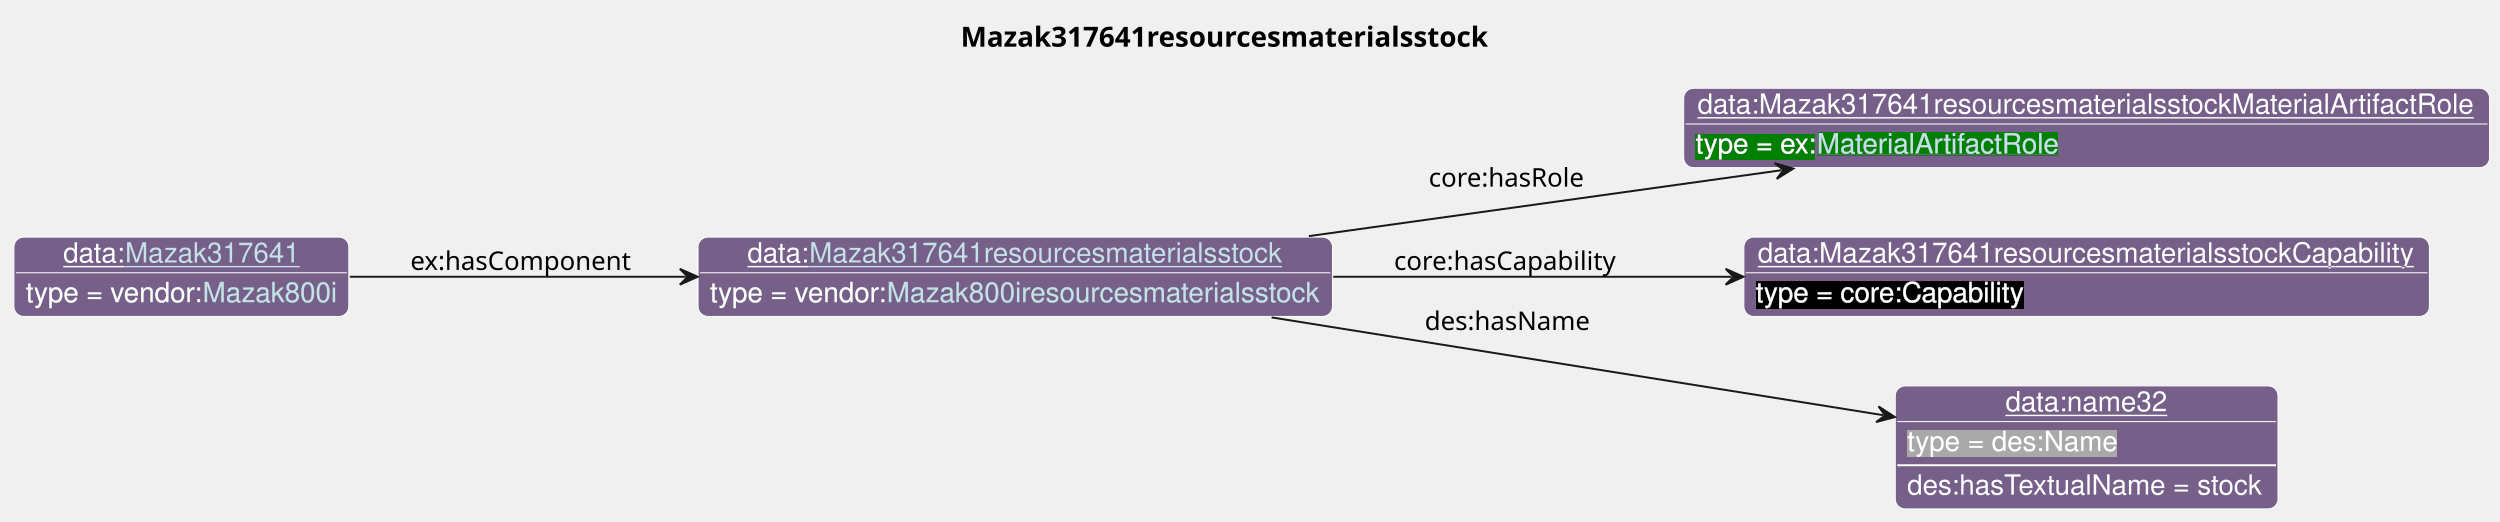
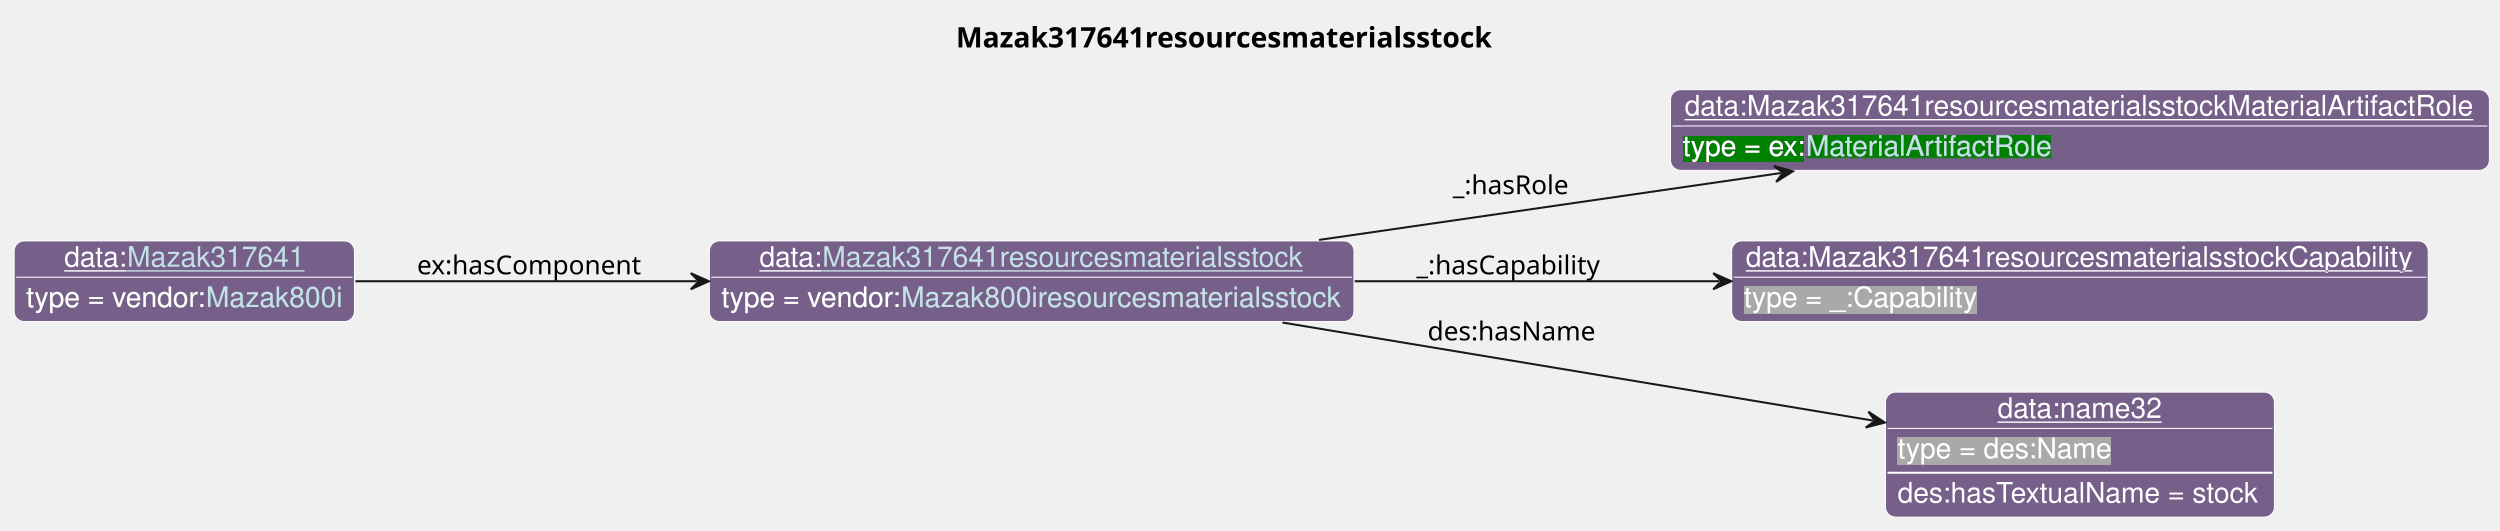
- <svg xmlns="http://www.w3.org/2000/svg" xmlns:xlink="http://www.w3.org/1999/xlink" contentStyleType="text/css" data-diagram-type="CLASS" height="263px" preserveAspectRatio="none" style="width:1260px;height:263px;background:#FFFFFF;" version="1.1" viewBox="0 0 1260 263" width="1260px" zoomAndPan="magnify">
+ <svg xmlns="http://www.w3.org/2000/svg" xmlns:xlink="http://www.w3.org/1999/xlink" contentStyleType="text/css" data-diagram-type="CLASS" height="263px" preserveAspectRatio="none" style="width:1240px;height:263px;background:#FFFFFF;" version="1.1" viewBox="0 0 1240 263" width="1240px" zoomAndPan="magnify">
  <defs>
-     <filter height="1" id="b1xdgwj4bjbete0" width="1" x="0" y="0">
+     <filter height="1" id="bjxmti8jrxdlz0" width="1" x="0" y="0">
      <feFlood flood-color="#76608A" result="flood" />
      <feComposite in="SourceGraphic" in2="flood" operator="over" />
    </filter>
-     <filter height="1" id="b1xdgwj4bjbete1" width="1" x="0" y="0">
+     <filter height="1" id="bjxmti8jrxdlz1" width="1" x="0" y="0">
      <feFlood flood-color="#008000" result="flood" />
      <feComposite in="SourceGraphic" in2="flood" operator="over" />
    </filter>
-     <filter height="1" id="b1xdgwj4bjbete2" width="1" x="0" y="0">
-       <feFlood flood-color="#000000" result="flood" />
-       <feComposite in="SourceGraphic" in2="flood" operator="over" />
-     </filter>
-     <filter height="1" id="b1xdgwj4bjbete3" width="1" x="0" y="0">
+     <filter height="1" id="bjxmti8jrxdlz2" width="1" x="0" y="0">
      <feFlood flood-color="#A9A9A9" result="flood" />
      <feComposite in="SourceGraphic" in2="flood" operator="over" />
    </filter>
  </defs>
  <g>
    <g class="title" data-source-line="13">
-       <text fill="#000000" font-family="sans-serif" font-size="14" font-weight="bold" lengthAdjust="spacing" textLength="278.407" x="484.17" y="23.535">Mazak317641resourcesmaterialsstock</text>
+       <text fill="#000000" font-family="sans-serif" font-size="14" font-weight="bold" lengthAdjust="spacing" textLength="278.407" x="474.17" y="23.535">Mazak317641resourcesmaterialsstock</text>
    </g>
    <g class="entity" data-entity="o0" data-source-line="131" data-uid="ent0002" id="entity_o0">
      <rect fill="#76608A" height="40" rx="5" ry="5" style="stroke:#FFFFFF;stroke-width:0.5;" width="319.754" x="351.82" y="119.488" />
      <text fill="#FFFFFF" font-family="Helvetica" font-size="14" lengthAdjust="spacing" text-decoration="underline" textLength="31.138" x="376.684" y="132.269">data:</text>
      <a href="./Mazak317641resourcesmaterialsstock.html" target="_top" title="./Mazak317641resourcesmaterialsstock.html" xlink:actuate="onRequest" xlink:href="./Mazak317641resourcesmaterialsstock.html" xlink:show="new" xlink:title="./Mazak317641resourcesmaterialsstock.html" xlink:type="simple">
        <text fill="#C4E1E6" font-family="Helvetica" font-size="14" lengthAdjust="spacing" text-decoration="underline" textLength="238.889" x="407.822" y="132.269">Mazak317641resourcesmaterialsstock</text>
      </a>
      <line style="stroke:#FFFFFF;stroke-width:0.5;" x1="352.82" x2="670.574" y1="137.488" y2="137.488" />
-       <text fill="#FFFFFF" filter="url(#b1xdgwj4bjbete0)" font-family="Helvetica" font-size="14" lengthAdjust="spacing" textLength="89.113" x="357.82" y="152.269">type = vendor:</text>
+       <text fill="#FFFFFF" filter="url(#bjxmti8jrxdlz0)" font-family="Helvetica" font-size="14" lengthAdjust="spacing" textLength="89.113" x="357.82" y="152.269">type = vendor:</text>
      <a href="../Mazak.html#Mazak800iresourcesmaterialsstock" target="_top" title="../Mazak.html#Mazak800iresourcesmaterialsstock" xlink:actuate="onRequest" xlink:href="../Mazak.html#Mazak800iresourcesmaterialsstock" xlink:show="new" xlink:title="../Mazak.html#Mazak800iresourcesmaterialsstock" xlink:type="simple">
-         <text fill="#C4E1E6" filter="url(#b1xdgwj4bjbete0)" font-family="Helvetica" font-size="14" lengthAdjust="spacing" textLength="218.641" x="446.933" y="152.269">Mazak800iresourcesmaterialsstock</text>
+         <text fill="#C4E1E6" filter="url(#bjxmti8jrxdlz0)" font-family="Helvetica" font-size="14" lengthAdjust="spacing" textLength="218.641" x="446.933" y="152.269">Mazak800iresourcesmaterialsstock</text>
        <line style="stroke:#76608A;stroke-width:0.5;" x1="446.933" x2="665.574" y1="153.269" y2="153.269" />
      </a>
    </g>
    <g class="entity" data-entity="o1" data-source-line="131" data-uid="ent0003" id="entity_o1">
-       <rect fill="#76608A" height="40" rx="5" ry="5" style="stroke:#FFFFFF;stroke-width:0.5;" width="406.178" x="848.57" y="44.488" />
-       <text fill="#FFFFFF" font-family="Helvetica" font-size="14" lengthAdjust="spacing" text-decoration="underline" textLength="392.178" x="855.57" y="57.269">data:Mazak317641resourcesmaterialsstockMaterialArtifactRole</text>
-       <line style="stroke:#FFFFFF;stroke-width:0.5;" x1="849.57" x2="1253.748" y1="62.488" y2="62.488" />
-       <text fill="#FFFFFF" filter="url(#b1xdgwj4bjbete1)" font-family="Helvetica" font-size="14" lengthAdjust="spacing" textLength="61.093" x="854.57" y="77.269">type = ex:</text>
+       <rect fill="#76608A" height="40" rx="5" ry="5" style="stroke:#FFFFFF;stroke-width:0.5;" width="406.178" x="828.57" y="44.488" />
+       <text fill="#FFFFFF" font-family="Helvetica" font-size="14" lengthAdjust="spacing" text-decoration="underline" textLength="392.178" x="835.57" y="57.269">data:Mazak317641resourcesmaterialsstockMaterialArtifactRole</text>
+       <line style="stroke:#FFFFFF;stroke-width:0.5;" x1="829.57" x2="1233.748" y1="62.488" y2="62.488" />
+       <text fill="#FFFFFF" filter="url(#bjxmti8jrxdlz1)" font-family="Helvetica" font-size="14" lengthAdjust="spacing" textLength="61.093" x="834.57" y="77.269">type = ex:</text>
      <a href="../Example.html#MaterialArtifactRole" target="_top" title="../Example.html#MaterialArtifactRole" xlink:actuate="onRequest" xlink:href="../Example.html#MaterialArtifactRole" xlink:show="new" xlink:title="../Example.html#MaterialArtifactRole" xlink:type="simple">
-         <text fill="#C4E1E6" filter="url(#b1xdgwj4bjbete1)" font-family="Helvetica" font-size="14" lengthAdjust="spacing" textLength="122.151" x="915.663" y="77.269">MaterialArtifactRole</text>
-         <line style="stroke:#008000;stroke-width:0.5;" x1="915.663" x2="1037.814" y1="78.269" y2="78.269" />
+         <text fill="#C4E1E6" filter="url(#bjxmti8jrxdlz1)" font-family="Helvetica" font-size="14" lengthAdjust="spacing" textLength="122.151" x="895.663" y="77.269">MaterialArtifactRole</text>
+         <line style="stroke:#008000;stroke-width:0.5;" x1="895.663" x2="1017.814" y1="78.269" y2="78.269" />
      </a>
    </g>
    <g class="entity" data-entity="o2" data-source-line="131" data-uid="ent0004" id="entity_o2">
-       <rect fill="#76608A" height="40" rx="5" ry="5" style="stroke:#FFFFFF;stroke-width:0.5;" width="345.502" x="878.91" y="119.488" />
-       <text fill="#FFFFFF" font-family="Helvetica" font-size="14" lengthAdjust="spacing" text-decoration="underline" textLength="331.502" x="885.91" y="132.269">data:Mazak317641resourcesmaterialsstockCapability</text>
-       <line style="stroke:#FFFFFF;stroke-width:0.5;" x1="879.91" x2="1223.412" y1="137.488" y2="137.488" />
-       <text fill="#FFFFFF" filter="url(#b1xdgwj4bjbete2)" font-family="Helvetica" font-size="14" lengthAdjust="spacing" textLength="135.017" x="884.91" y="152.269">type = core:Capability</text>
+       <rect fill="#76608A" height="40" rx="5" ry="5" style="stroke:#FFFFFF;stroke-width:0.5;" width="345.502" x="858.91" y="119.488" />
+       <text fill="#FFFFFF" font-family="Helvetica" font-size="14" lengthAdjust="spacing" text-decoration="underline" textLength="331.502" x="865.91" y="132.269">data:Mazak317641resourcesmaterialsstockCapability</text>
+       <line style="stroke:#FFFFFF;stroke-width:0.5;" x1="859.91" x2="1203.412" y1="137.488" y2="137.488" />
+       <text fill="#FFFFFF" filter="url(#bjxmti8jrxdlz2)" font-family="Helvetica" font-size="14" lengthAdjust="spacing" textLength="115.568" x="864.91" y="152.269">type = _:Capability</text>
    </g>
    <g class="entity" data-entity="o3" data-source-line="131" data-uid="ent0005" id="entity_o3">
-       <rect fill="#76608A" height="62" rx="5" ry="5" style="stroke:#FFFFFF;stroke-width:0.5;" width="192.92" x="955.2" y="194.488" />
-       <text fill="#FFFFFF" font-family="Helvetica" font-size="14" lengthAdjust="spacing" text-decoration="underline" textLength="81.731" x="1010.795" y="207.269">data:name32</text>
-       <line style="stroke:#FFFFFF;stroke-width:0.5;" x1="956.2" x2="1147.12" y1="212.488" y2="212.488" />
-       <text fill="#FFFFFF" filter="url(#b1xdgwj4bjbete3)" font-family="Helvetica" font-size="14" lengthAdjust="spacing" textLength="106.224" x="961.2" y="227.269">type = des:Name</text>
-       <line style="stroke:#FFFFFF;stroke-width:1;" x1="956.2" x2="1147.12" y1="234.488" y2="234.488" />
-       <text fill="#FFFFFF" font-family="Helvetica" font-size="14" lengthAdjust="spacing" textLength="180.92" x="961.2" y="249.269">des:hasTextualName = stock</text>
+       <rect fill="#76608A" height="62" rx="5" ry="5" style="stroke:#FFFFFF;stroke-width:0.5;" width="192.92" x="935.2" y="194.488" />
+       <text fill="#FFFFFF" font-family="Helvetica" font-size="14" lengthAdjust="spacing" text-decoration="underline" textLength="81.731" x="990.795" y="207.269">data:name32</text>
+       <line style="stroke:#FFFFFF;stroke-width:0.5;" x1="936.2" x2="1127.12" y1="212.488" y2="212.488" />
+       <text fill="#FFFFFF" filter="url(#bjxmti8jrxdlz2)" font-family="Helvetica" font-size="14" lengthAdjust="spacing" textLength="106.224" x="941.2" y="227.269">type = des:Name</text>
+       <line style="stroke:#FFFFFF;stroke-width:1;" x1="936.2" x2="1127.12" y1="234.488" y2="234.488" />
+       <text fill="#FFFFFF" font-family="Helvetica" font-size="14" lengthAdjust="spacing" textLength="180.92" x="941.2" y="249.269">des:hasTextualName = stock</text>
    </g>
    <g class="entity" data-entity="o4" data-source-line="131" data-uid="ent0006" id="entity_o4">
      <rect fill="#76608A" height="40" rx="5" ry="5" style="stroke:#FFFFFF;stroke-width:0.5;" width="168.816" x="7" y="119.488" />
      <text fill="#FFFFFF" font-family="Helvetica" font-size="14" lengthAdjust="spacing" text-decoration="underline" textLength="31.138" x="31.864" y="132.269">data:</text>
      <a href="./Mazak317641.html" target="_top" title="./Mazak317641.html" xlink:actuate="onRequest" xlink:href="./Mazak317641.html" xlink:show="new" xlink:title="./Mazak317641.html" xlink:type="simple">
        <text fill="#C4E1E6" font-family="Helvetica" font-size="14" lengthAdjust="spacing" text-decoration="underline" textLength="87.951" x="63.002" y="132.269">Mazak317641</text>
      </a>
      <line style="stroke:#FFFFFF;stroke-width:0.5;" x1="8" x2="174.816" y1="137.488" y2="137.488" />
-       <text fill="#FFFFFF" filter="url(#b1xdgwj4bjbete0)" font-family="Helvetica" font-size="14" lengthAdjust="spacing" textLength="89.113" x="13" y="152.269">type = vendor:</text>
+       <text fill="#FFFFFF" filter="url(#bjxmti8jrxdlz0)" font-family="Helvetica" font-size="14" lengthAdjust="spacing" textLength="89.113" x="13" y="152.269">type = vendor:</text>
      <a href="../Mazak.html#Mazak800i" target="_top" title="../Mazak.html#Mazak800i" xlink:actuate="onRequest" xlink:href="../Mazak.html#Mazak800i" xlink:show="new" xlink:title="../Mazak.html#Mazak800i" xlink:type="simple">
-         <text fill="#C4E1E6" filter="url(#b1xdgwj4bjbete0)" font-family="Helvetica" font-size="14" lengthAdjust="spacing" textLength="67.703" x="102.113" y="152.269">Mazak800i</text>
+         <text fill="#C4E1E6" filter="url(#bjxmti8jrxdlz0)" font-family="Helvetica" font-size="14" lengthAdjust="spacing" textLength="67.703" x="102.113" y="152.269">Mazak800i</text>
        <line style="stroke:#76608A;stroke-width:0.5;" x1="102.113" x2="169.816" y1="153.269" y2="153.269" />
      </a>
    </g>
    <g class="link" data-entity-1="o0" data-entity-2="o1" data-source-line="195" data-uid="lnk7" id="link_o0_o1">
-       <path codeLine="195" d="M659.69,118.998 C735.6,108.408 822.008,96.367 897.898,85.787" fill="none" id="o0-to-o1" style="stroke:#181818;stroke-width:1;" />
-       <polygon fill="#181818" points="903.84,84.958,894.374,82.239,898.888,85.649,895.479,90.163,903.84,84.958" style="stroke:#181818;stroke-width:1;" />
-       <text fill="#000000" font-family="sans-serif" font-size="13" lengthAdjust="spacing" textLength="80.399" x="720.07" y="94.067">core:hasRole</text>
+       <path codeLine="195" d="M654.23,118.998 C727.32,108.408 810.292,96.398 883.352,85.818" fill="none" id="o0-to-o1" style="stroke:#181818;stroke-width:1;" />
+       <polygon fill="#181818" points="889.29,84.958,879.81,82.289,884.342,85.675,880.956,90.207,889.29,84.958" style="stroke:#181818;stroke-width:1;" />
+       <text fill="#000000" font-family="sans-serif" font-size="13" lengthAdjust="spacing" textLength="59.693" x="720.57" y="96.307">_:hasRole</text>
    </g>
    <g class="link" data-entity-1="o0" data-entity-2="o2" data-source-line="195" data-uid="lnk8" id="link_o0_o2">
-       <path codeLine="195" d="M671.92,139.488 C736.98,139.488 806.39,139.488 872.71,139.488" fill="none" id="o0-to-o2" style="stroke:#181818;stroke-width:1;" />
-       <polygon fill="#181818" points="878.71,139.488,869.71,135.488,873.71,139.488,869.71,143.488,878.71,139.488" style="stroke:#181818;stroke-width:1;" />
-       <text fill="#000000" font-family="sans-serif" font-size="13" lengthAdjust="spacing" textLength="115.838" x="702.57" y="136.057">core:hasCapability</text>
+       <path codeLine="195" d="M671.97,139.488 C731.14,139.488 792.5,139.488 852.74,139.488" fill="none" id="o0-to-o2" style="stroke:#181818;stroke-width:1;" />
+       <polygon fill="#181818" points="858.74,139.488,849.74,135.488,853.74,139.488,849.74,143.488,858.74,139.488" style="stroke:#181818;stroke-width:1;" />
+       <text fill="#000000" font-family="sans-serif" font-size="13" lengthAdjust="spacing" textLength="95.132" x="702.57" y="136.057">_:hasCapability</text>
    </g>
    <g class="link" data-entity-1="o0" data-entity-2="o3" data-source-line="195" data-uid="lnk9" id="link_o0_o3">
-       <path codeLine="195" d="M640.87,159.978 C737.36,175.408 861.605,195.272 949.115,209.252" fill="none" id="o0-to-o3" style="stroke:#181818;stroke-width:1;" />
-       <polygon fill="#181818" points="955.04,210.198,946.784,204.829,950.103,209.41,945.522,212.728,955.04,210.198" style="stroke:#181818;stroke-width:1;" />
-       <text fill="#000000" font-family="sans-serif" font-size="13" lengthAdjust="spacing" textLength="84.202" x="718.07" y="166.327">des:hasName</text>
+       <path codeLine="195" d="M636.1,159.978 C727.66,175.178 844.791,194.625 928.991,208.606" fill="none" id="o0-to-o3" style="stroke:#181818;stroke-width:1;" />
+       <polygon fill="#181818" points="934.91,209.588,926.687,204.168,929.977,208.769,925.376,212.06,934.91,209.588" style="stroke:#181818;stroke-width:1;" />
+       <text fill="#000000" font-family="sans-serif" font-size="13" lengthAdjust="spacing" textLength="84.202" x="708.07" y="168.827">des:hasName</text>
    </g>
    <g class="link" data-entity-1="o4" data-entity-2="o0" data-source-line="195" data-uid="lnk10" id="link_o4_o0">
      <path codeLine="195" d="M176.3,139.488 C226.5,139.488 285.95,139.488 345.62,139.488" fill="none" id="o4-to-o0" style="stroke:#181818;stroke-width:1;" />
      <polygon fill="#181818" points="351.62,139.488,342.62,135.488,346.62,139.488,342.62,143.488,351.62,139.488" style="stroke:#181818;stroke-width:1;" />
      <text fill="#000000" font-family="sans-serif" font-size="13" lengthAdjust="spacing" textLength="114.728" x="206.82" y="136.057">ex:hasComponent</text>
    </g>
  </g>
</svg>
